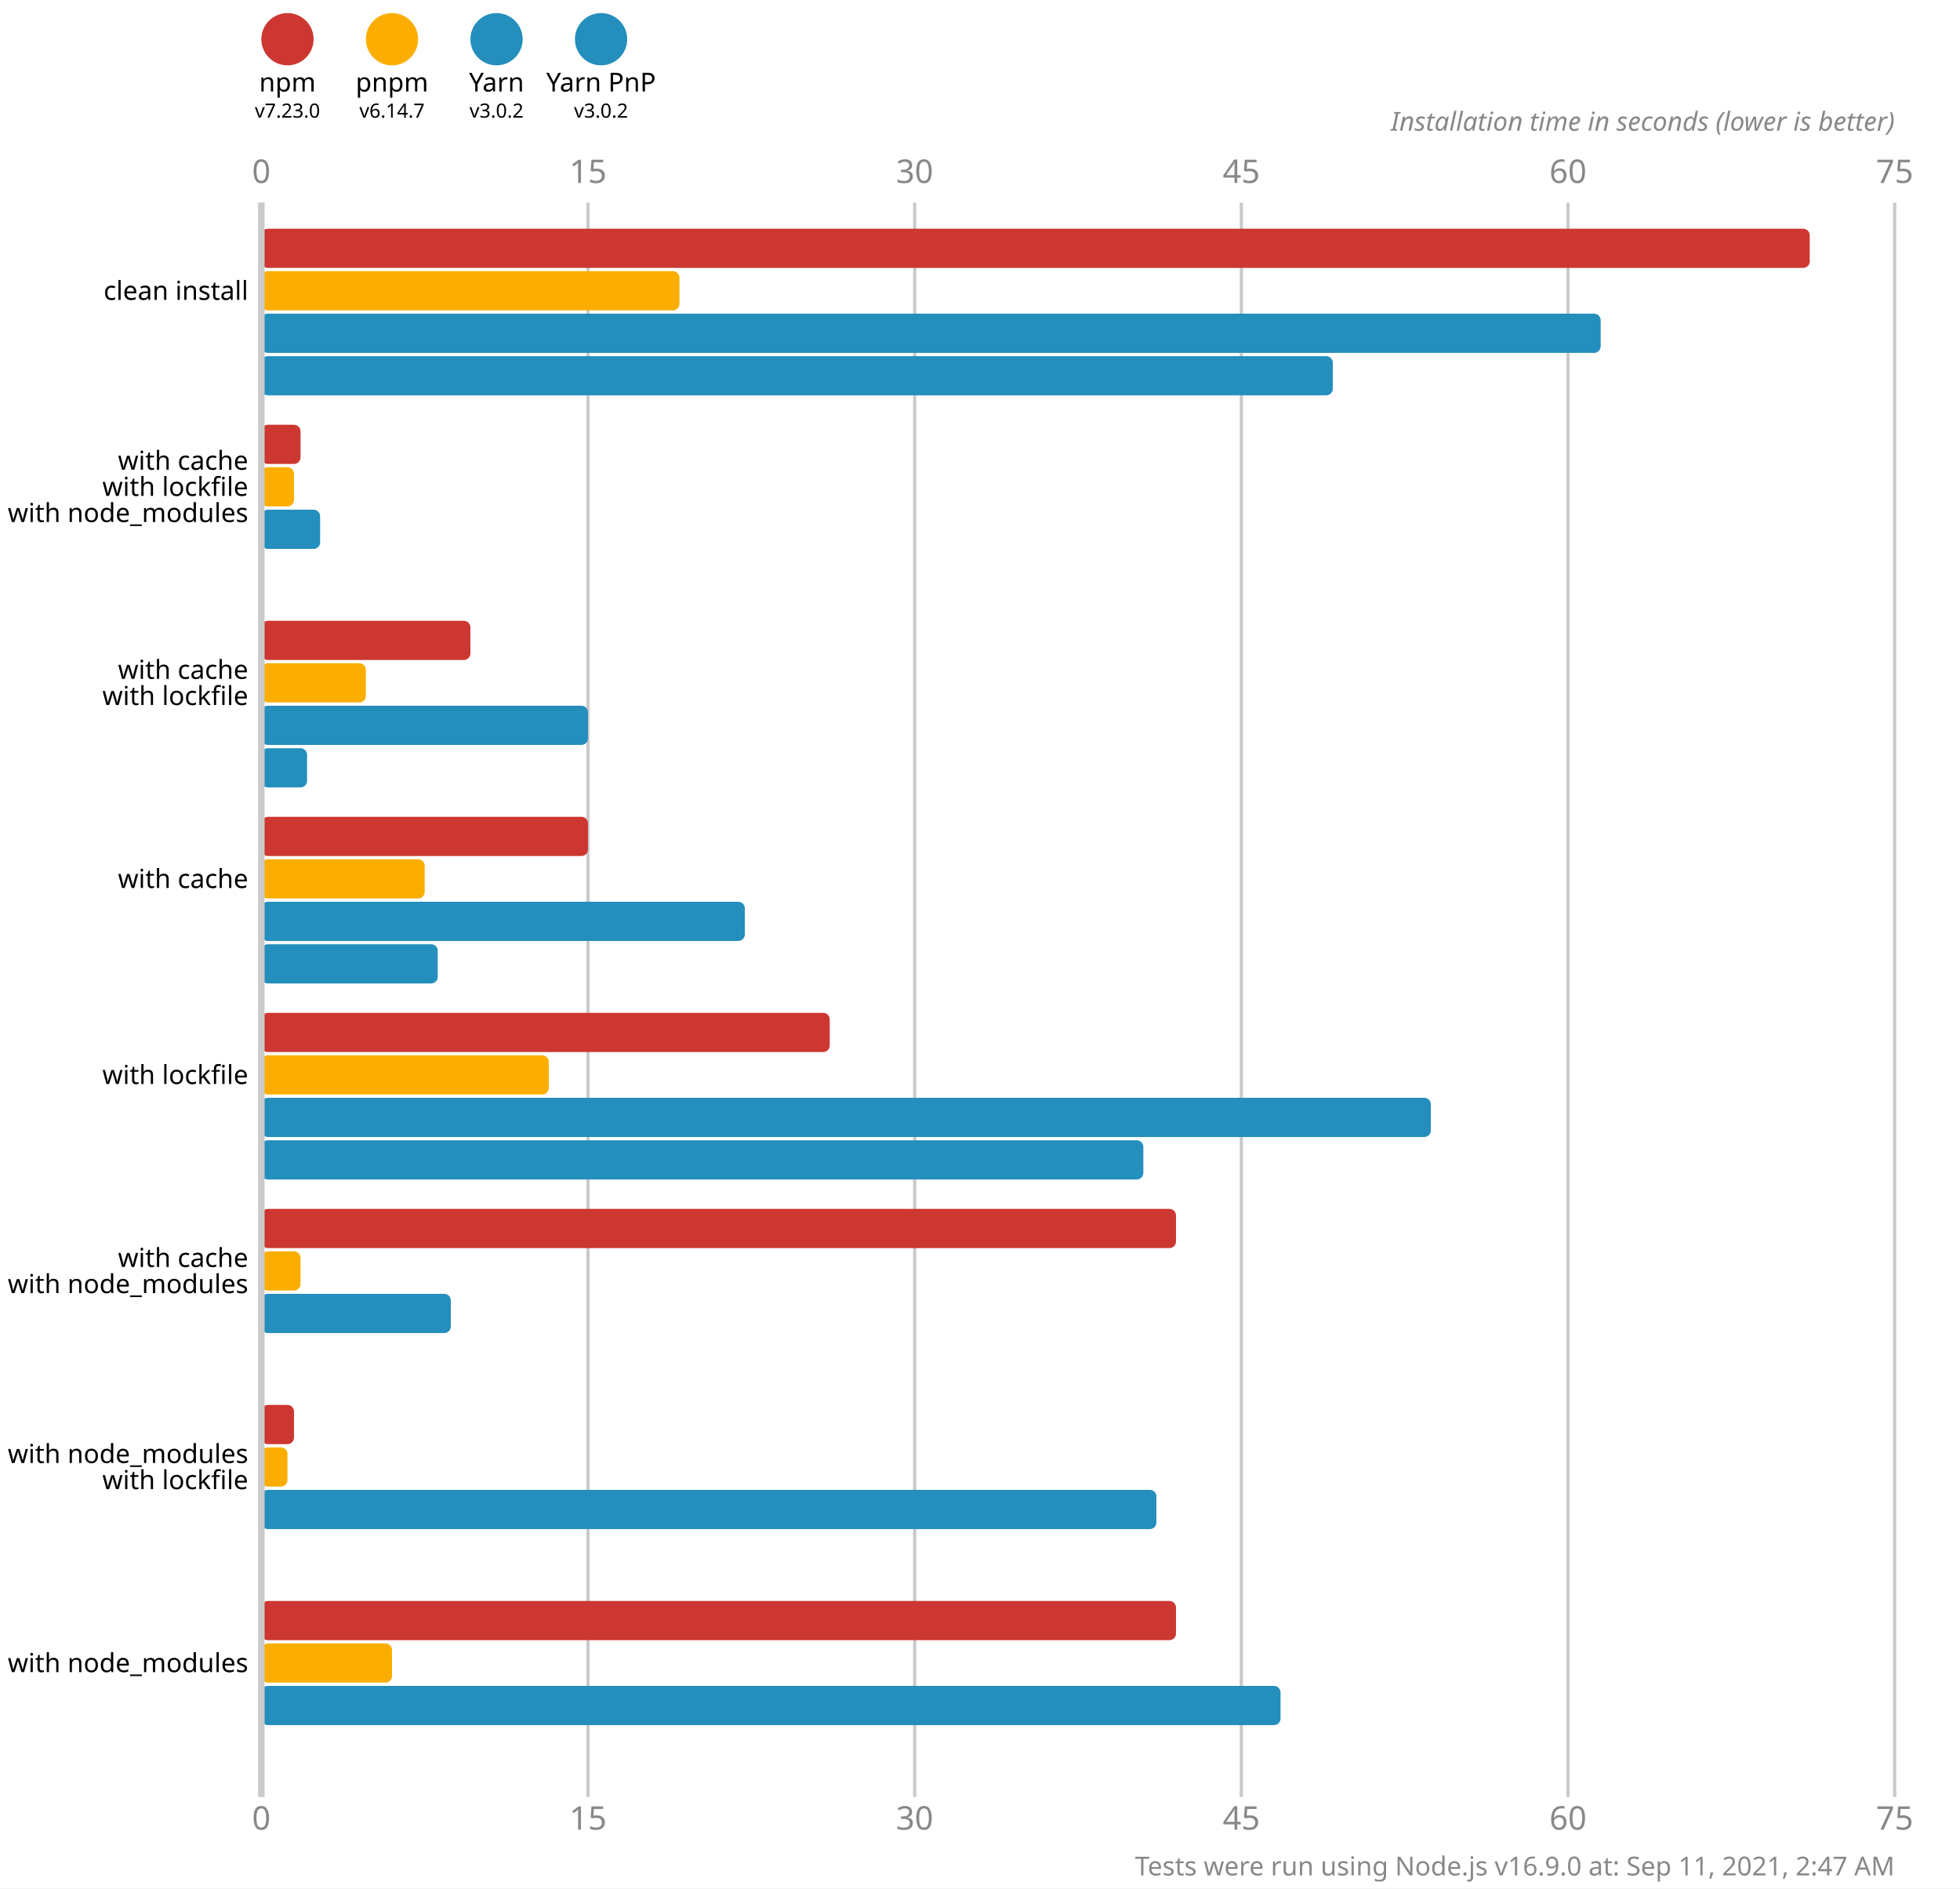
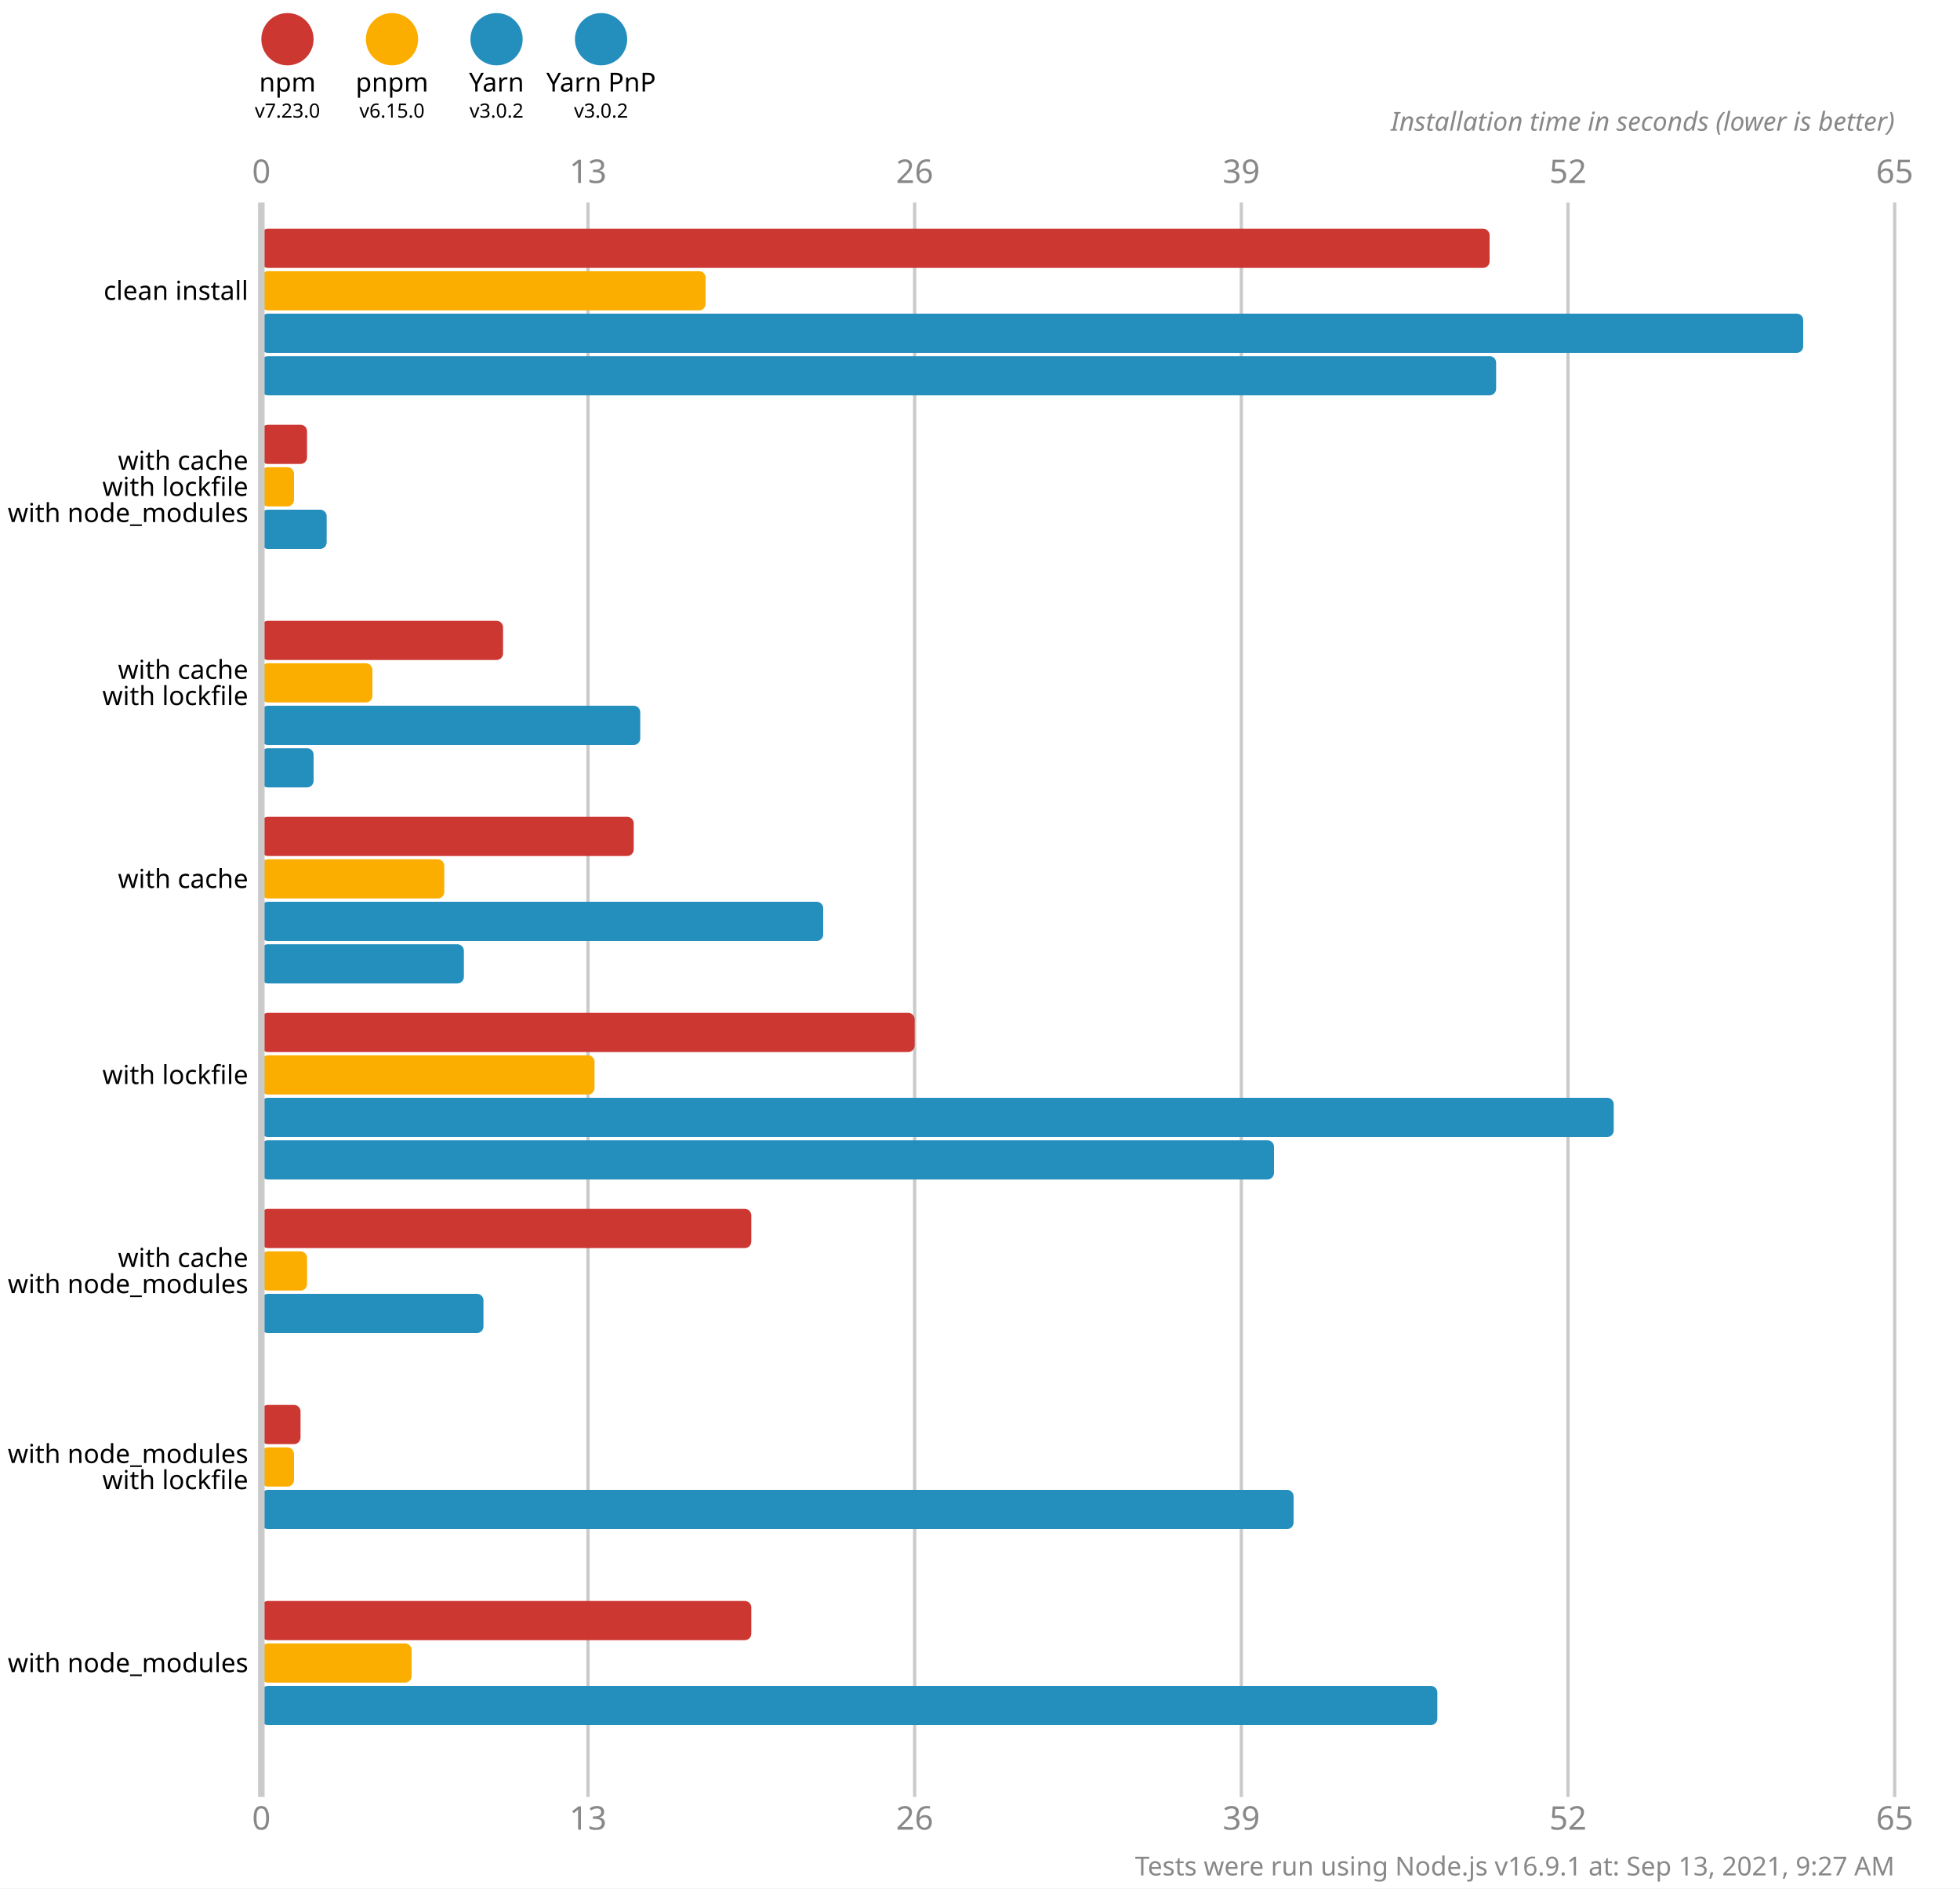
<svg xmlns="http://www.w3.org/2000/svg" version="1.1" viewBox="0 0 300 289">
  <style>
    .font { font-family: sans-serif; }
    .s3 { font-size: 3px; }
    .s4 { font-size: 4px; }
    .s5 { font-size: 5px; }
    .line { stroke: #cacaca; }
    .width { stroke-width: 0.5; }
    .text { fill: #888; }
  </style>
  <rect x="0" y="0" width="300" height="289" fill="#fff" />
  <circle cx="44" cy="6" r="4" fill="#cd3731" />
  <text x="44" y="14" class="font s4" text-anchor="middle">npm</text>
  <text x="44" y="18" class="font s3" text-anchor="middle">v7.23.0</text>
  <circle cx="60" cy="6" r="4" fill="#fbae00" />
  <text x="60" y="14" class="font s4" text-anchor="middle">pnpm</text>
-   <text x="60" y="18" class="font s3" text-anchor="middle">v6.14.7</text>
+   <text x="60" y="18" class="font s3" text-anchor="middle">v6.15.0</text>
  <circle cx="76" cy="6" r="4" fill="#248ebd" />
  <text x="76" y="14" class="font s4" text-anchor="middle">Yarn</text>
  <text x="76" y="18" class="font s3" text-anchor="middle">v3.0.2</text>
  <circle cx="92" cy="6" r="4" fill="#248ebd" />
  <text x="92" y="14" class="font s4" text-anchor="middle">Yarn PnP</text>
  <text x="92" y="18" class="font s3" text-anchor="middle">v3.0.2</text>
  <text x="40" y="28" class="font s5 text" text-anchor="middle">0</text>
  <text x="40" y="280" class="font s5 text" text-anchor="middle">0</text>
  <line x1="90" y1="31" x2="90" y2="275" class="line width" />
-   <text x="90" y="28" class="font s5 text" text-anchor="middle">15</text>
-   <text x="90" y="280" class="font s5 text" text-anchor="middle">15</text>
+   <text x="90" y="28" class="font s5 text" text-anchor="middle">13</text>
+   <text x="90" y="280" class="font s5 text" text-anchor="middle">13</text>
  <line x1="140" y1="31" x2="140" y2="275" class="line width" />
-   <text x="140" y="28" class="font s5 text" text-anchor="middle">30</text>
-   <text x="140" y="280" class="font s5 text" text-anchor="middle">30</text>
+   <text x="140" y="28" class="font s5 text" text-anchor="middle">26</text>
+   <text x="140" y="280" class="font s5 text" text-anchor="middle">26</text>
  <line x1="190" y1="31" x2="190" y2="275" class="line width" />
-   <text x="190" y="28" class="font s5 text" text-anchor="middle">45</text>
-   <text x="190" y="280" class="font s5 text" text-anchor="middle">45</text>
+   <text x="190" y="28" class="font s5 text" text-anchor="middle">39</text>
+   <text x="190" y="280" class="font s5 text" text-anchor="middle">39</text>
  <line x1="240" y1="31" x2="240" y2="275" class="line width" />
-   <text x="240" y="28" class="font s5 text" text-anchor="middle">60</text>
-   <text x="240" y="280" class="font s5 text" text-anchor="middle">60</text>
+   <text x="240" y="28" class="font s5 text" text-anchor="middle">52</text>
+   <text x="240" y="280" class="font s5 text" text-anchor="middle">52</text>
  <line x1="290" y1="31" x2="290" y2="275" class="line width" />
-   <text x="290" y="28" class="font s5 text" text-anchor="middle">75</text>
-   <text x="290" y="280" class="font s5 text" text-anchor="middle">75</text>
+   <text x="290" y="28" class="font s5 text" text-anchor="middle">65</text>
+   <text x="290" y="280" class="font s5 text" text-anchor="middle">65</text>
  <text x="290" y="20" class="font s4 text" font-style="italic" text-anchor="end">Installation time in seconds (lower is better)</text>
-   <rect x="40" y="35" width="237" height="6" fill="#cd3731" rx="1" ry="1" />
-   <rect x="40" y="41.5" width="64" height="6" fill="#fbae00" rx="1" ry="1" />
-   <rect x="40" y="48" width="205" height="6" fill="#248ebd" rx="1" ry="1" />
-   <rect x="40" y="54.5" width="164" height="6" fill="#248ebd" rx="1" ry="1" />
-   <rect x="40" y="65" width="6" height="6" fill="#cd3731" rx="1" ry="1" />
+   <rect x="40" y="35" width="188" height="6" fill="#cd3731" rx="1" ry="1" />
+   <rect x="40" y="41.5" width="68" height="6" fill="#fbae00" rx="1" ry="1" />
+   <rect x="40" y="48" width="236" height="6" fill="#248ebd" rx="1" ry="1" />
+   <rect x="40" y="54.5" width="189" height="6" fill="#248ebd" rx="1" ry="1" />
+   <rect x="40" y="65" width="7" height="6" fill="#cd3731" rx="1" ry="1" />
  <rect x="40" y="71.5" width="5" height="6" fill="#fbae00" rx="1" ry="1" />
-   <rect x="40" y="78" width="9" height="6" fill="#248ebd" rx="1" ry="1" />
+   <rect x="40" y="78" width="10" height="6" fill="#248ebd" rx="1" ry="1" />
  <rect x="40" y="84.5" width="0" height="6" fill="#248ebd" rx="1" ry="1" />
-   <rect x="40" y="95" width="32" height="6" fill="#cd3731" rx="1" ry="1" />
-   <rect x="40" y="101.5" width="16" height="6" fill="#fbae00" rx="1" ry="1" />
-   <rect x="40" y="108" width="50" height="6" fill="#248ebd" rx="1" ry="1" />
-   <rect x="40" y="114.5" width="7" height="6" fill="#248ebd" rx="1" ry="1" />
-   <rect x="40" y="125" width="50" height="6" fill="#cd3731" rx="1" ry="1" />
-   <rect x="40" y="131.5" width="25" height="6" fill="#fbae00" rx="1" ry="1" />
-   <rect x="40" y="138" width="74" height="6" fill="#248ebd" rx="1" ry="1" />
-   <rect x="40" y="144.5" width="27" height="6" fill="#248ebd" rx="1" ry="1" />
-   <rect x="40" y="155" width="87" height="6" fill="#cd3731" rx="1" ry="1" />
-   <rect x="40" y="161.5" width="44" height="6" fill="#fbae00" rx="1" ry="1" />
-   <rect x="40" y="168" width="179" height="6" fill="#248ebd" rx="1" ry="1" />
-   <rect x="40" y="174.5" width="135" height="6" fill="#248ebd" rx="1" ry="1" />
-   <rect x="40" y="185" width="140" height="6" fill="#cd3731" rx="1" ry="1" />
-   <rect x="40" y="191.5" width="6" height="6" fill="#fbae00" rx="1" ry="1" />
-   <rect x="40" y="198" width="29" height="6" fill="#248ebd" rx="1" ry="1" />
+   <rect x="40" y="95" width="37" height="6" fill="#cd3731" rx="1" ry="1" />
+   <rect x="40" y="101.5" width="17" height="6" fill="#fbae00" rx="1" ry="1" />
+   <rect x="40" y="108" width="58" height="6" fill="#248ebd" rx="1" ry="1" />
+   <rect x="40" y="114.5" width="8" height="6" fill="#248ebd" rx="1" ry="1" />
+   <rect x="40" y="125" width="57" height="6" fill="#cd3731" rx="1" ry="1" />
+   <rect x="40" y="131.5" width="28" height="6" fill="#fbae00" rx="1" ry="1" />
+   <rect x="40" y="138" width="86" height="6" fill="#248ebd" rx="1" ry="1" />
+   <rect x="40" y="144.5" width="31" height="6" fill="#248ebd" rx="1" ry="1" />
+   <rect x="40" y="155" width="100" height="6" fill="#cd3731" rx="1" ry="1" />
+   <rect x="40" y="161.5" width="51" height="6" fill="#fbae00" rx="1" ry="1" />
+   <rect x="40" y="168" width="207" height="6" fill="#248ebd" rx="1" ry="1" />
+   <rect x="40" y="174.5" width="155" height="6" fill="#248ebd" rx="1" ry="1" />
+   <rect x="40" y="185" width="75" height="6" fill="#cd3731" rx="1" ry="1" />
+   <rect x="40" y="191.5" width="7" height="6" fill="#fbae00" rx="1" ry="1" />
+   <rect x="40" y="198" width="34" height="6" fill="#248ebd" rx="1" ry="1" />
  <rect x="40" y="204.5" width="0" height="6" fill="#248ebd" rx="1" ry="1" />
-   <rect x="40" y="215" width="5" height="6" fill="#cd3731" rx="1" ry="1" />
-   <rect x="40" y="221.5" width="4" height="6" fill="#fbae00" rx="1" ry="1" />
-   <rect x="40" y="228" width="137" height="6" fill="#248ebd" rx="1" ry="1" />
+   <rect x="40" y="215" width="6" height="6" fill="#cd3731" rx="1" ry="1" />
+   <rect x="40" y="221.5" width="5" height="6" fill="#fbae00" rx="1" ry="1" />
+   <rect x="40" y="228" width="158" height="6" fill="#248ebd" rx="1" ry="1" />
  <rect x="40" y="234.5" width="0" height="6" fill="#248ebd" rx="1" ry="1" />
-   <rect x="40" y="245" width="140" height="6" fill="#cd3731" rx="1" ry="1" />
-   <rect x="40" y="251.5" width="20" height="6" fill="#fbae00" rx="1" ry="1" />
-   <rect x="40" y="258" width="156" height="6" fill="#248ebd" rx="1" ry="1" />
+   <rect x="40" y="245" width="75" height="6" fill="#cd3731" rx="1" ry="1" />
+   <rect x="40" y="251.5" width="23" height="6" fill="#fbae00" rx="1" ry="1" />
+   <rect x="40" y="258" width="180" height="6" fill="#248ebd" rx="1" ry="1" />
  <rect x="40" y="264.5" width="0" height="6" fill="#248ebd" rx="1" ry="1" />
  <line x1="40" y1="31" x2="40" y2="275" class="line" />
  <text x="38" y="44.5" class="font s4" dominant-baseline="middle" text-anchor="end">clean install</text>
  <text x="38" y="70.5" class="font s4" dominant-baseline="middle" text-anchor="end">with cache</text>
  <text x="38" y="74.5" class="font s4" dominant-baseline="middle" text-anchor="end">with lockfile</text>
  <text x="38" y="78.5" class="font s4" dominant-baseline="middle" text-anchor="end">with node_modules</text>
  <text x="38" y="102.5" class="font s4" dominant-baseline="middle" text-anchor="end">with cache</text>
  <text x="38" y="106.5" class="font s4" dominant-baseline="middle" text-anchor="end">with lockfile</text>
  <text x="38" y="134.5" class="font s4" dominant-baseline="middle" text-anchor="end">with cache</text>
  <text x="38" y="164.5" class="font s4" dominant-baseline="middle" text-anchor="end">with lockfile</text>
  <text x="38" y="192.5" class="font s4" dominant-baseline="middle" text-anchor="end">with cache</text>
  <text x="38" y="196.5" class="font s4" dominant-baseline="middle" text-anchor="end">with node_modules</text>
  <text x="38" y="222.5" class="font s4" dominant-baseline="middle" text-anchor="end">with node_modules</text>
  <text x="38" y="226.5" class="font s4" dominant-baseline="middle" text-anchor="end">with lockfile</text>
  <text x="38" y="254.5" class="font s4" dominant-baseline="middle" text-anchor="end">with node_modules</text>
-   <text x="290" y="287" class="font s4 text" text-anchor="end">Tests were run using Node.js v16.9.0 at: Sep 11, 2021, 2:47 AM</text>
+   <text x="290" y="287" class="font s4 text" text-anchor="end">Tests were run using Node.js v16.9.1 at: Sep 13, 2021, 9:27 AM</text>
</svg>
